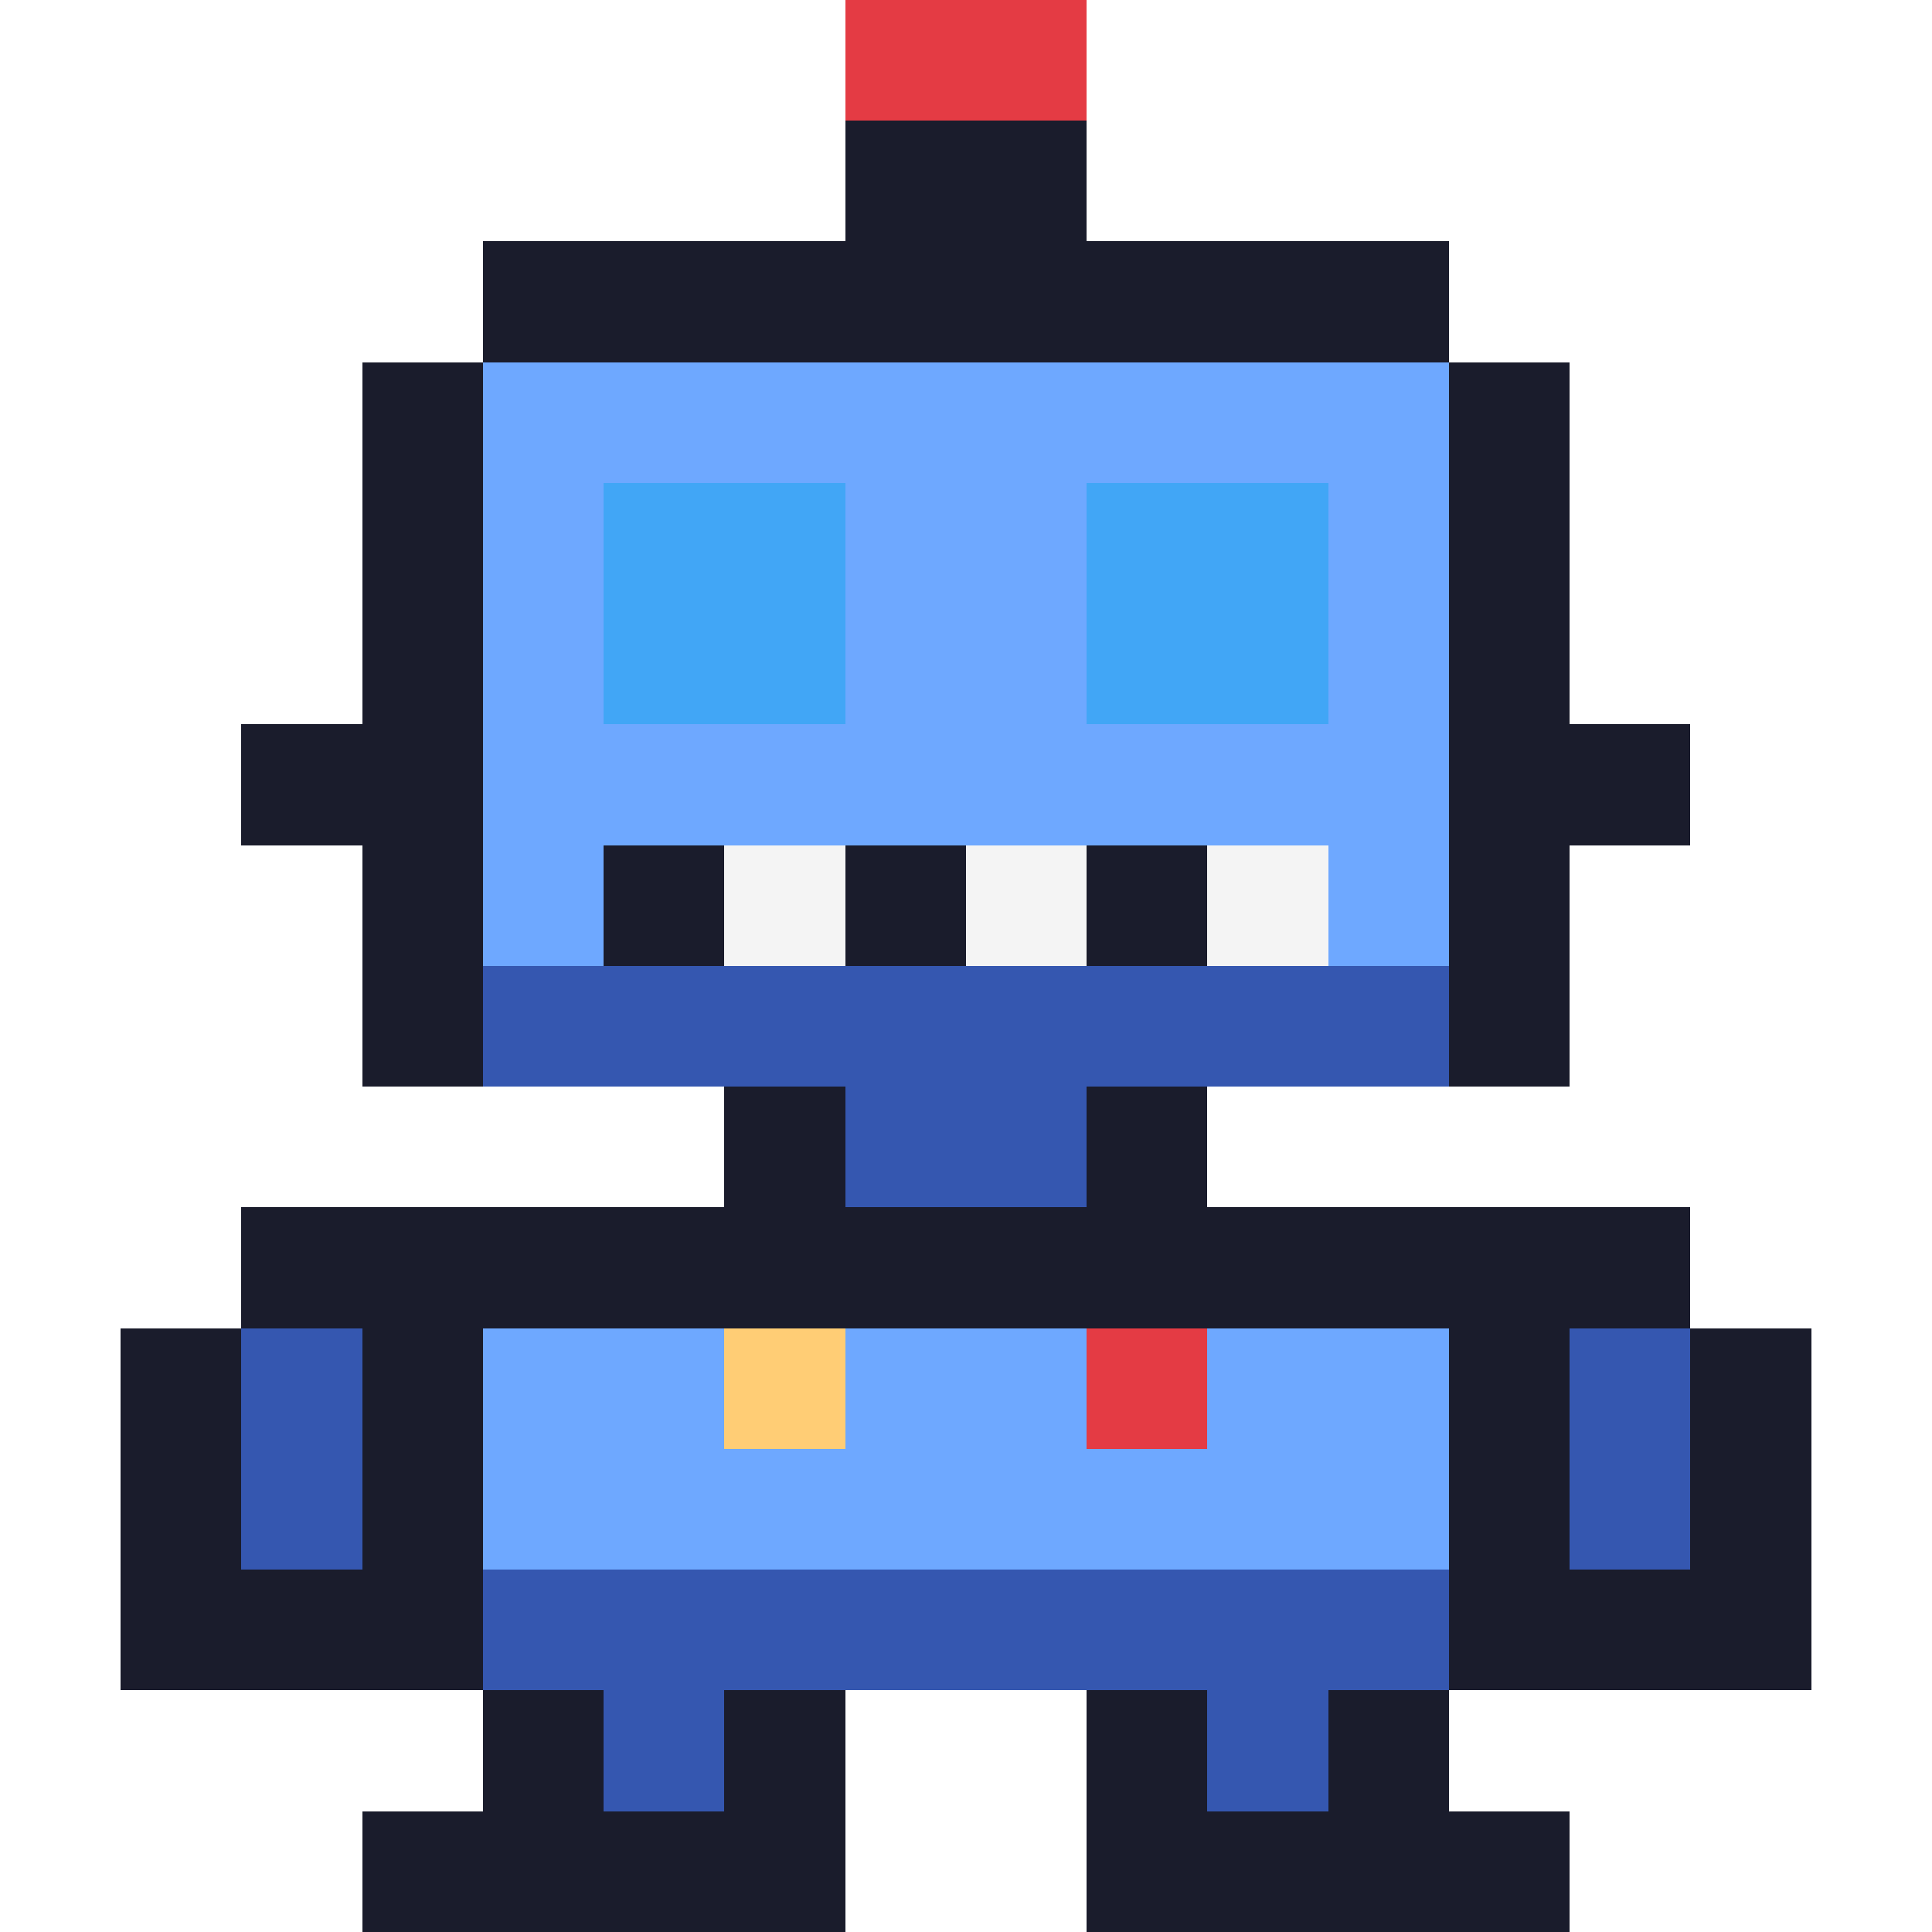
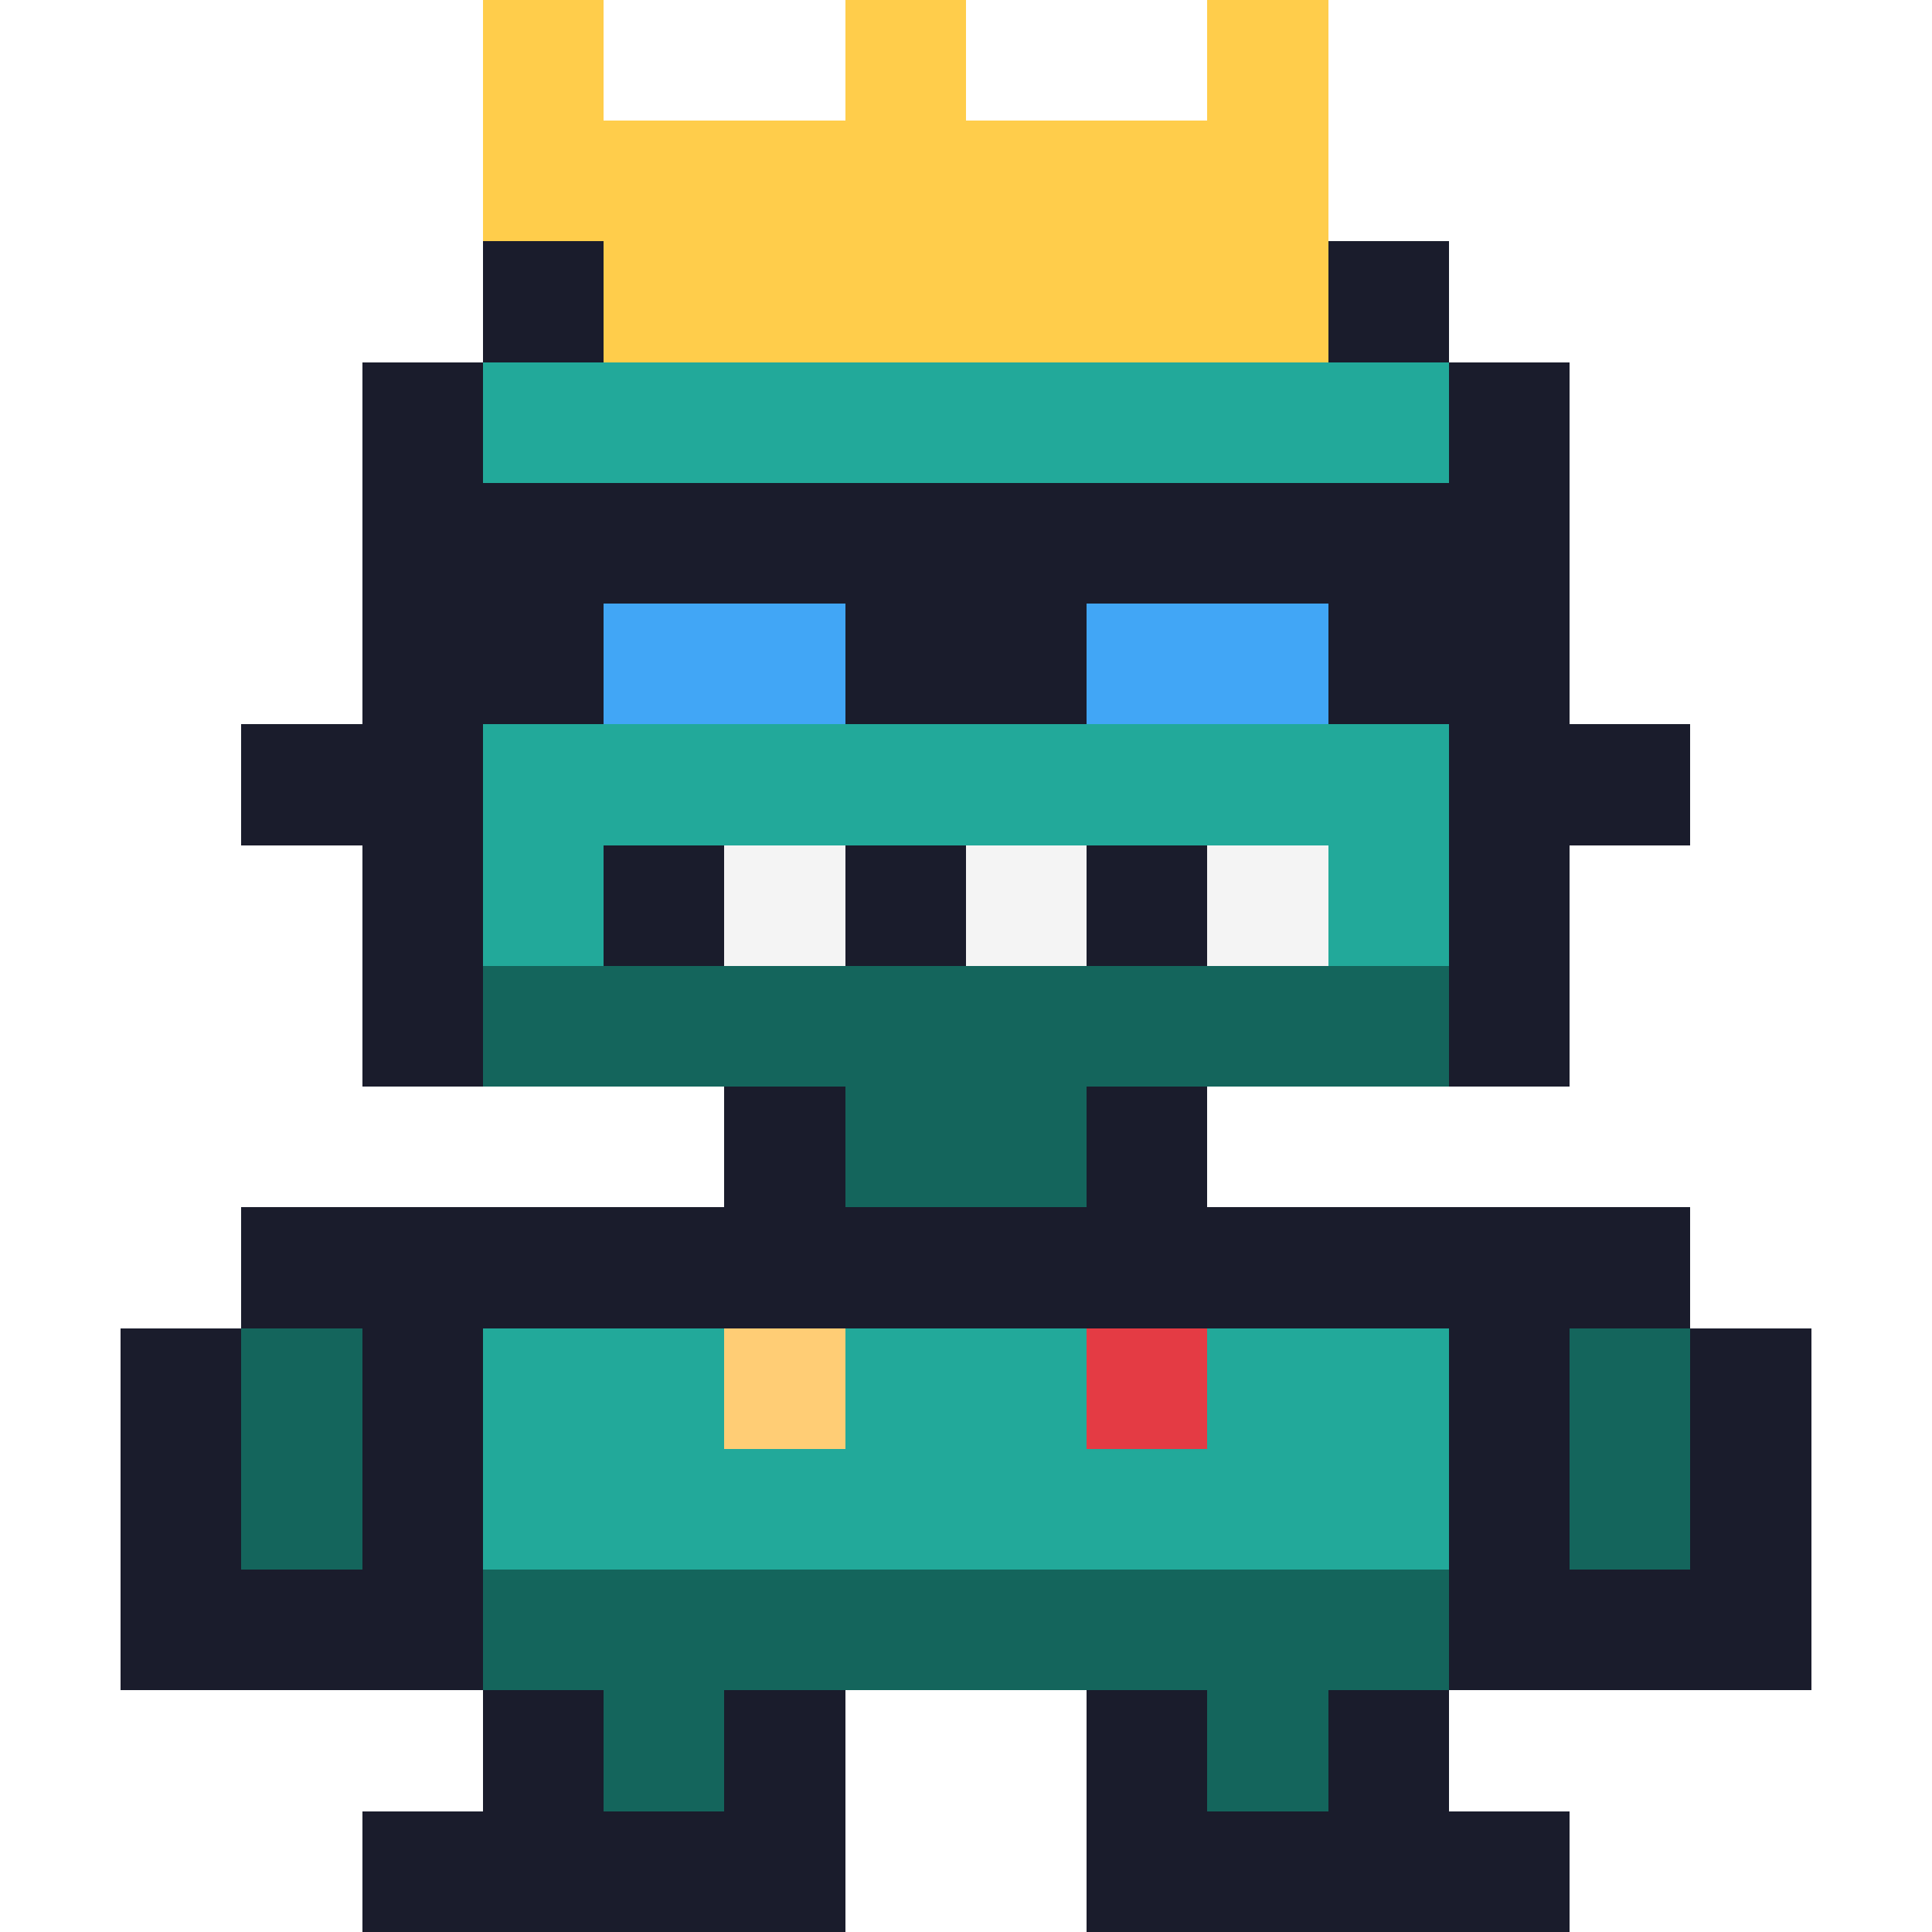
<svg xmlns="http://www.w3.org/2000/svg" viewBox="0 0 16 16" width="64" height="64" shape-rendering="crispEdges">
-   <rect x="7" y="0" width="2" height="1" fill="#e43b44" />
-   <rect x="7" y="1" width="2" height="1" fill="#1a1c2c" />
-   <rect x="4" y="2" width="8" height="1" fill="#1a1c2c" />
+   <rect x="4" y="0" width="1" height="1" fill="#ffcd4b" />
+   <rect x="7" y="0" width="1" height="1" fill="#ffcd4b" />
+   <rect x="10" y="0" width="1" height="1" fill="#ffcd4b" />
+   <rect x="4" y="1" width="7" height="1" fill="#ffcd4b" />
+   <rect x="4" y="2" width="1" height="1" fill="#1a1c2c" />
+   <rect x="5" y="2" width="6" height="1" fill="#ffcd4b" />
+   <rect x="11" y="2" width="1" height="1" fill="#1a1c2c" />
  <rect x="3" y="3" width="1" height="1" fill="#1a1c2c" />
-   <rect x="4" y="3" width="8" height="1" fill="#6ea8ff" />
+   <rect x="4" y="3" width="8" height="1" fill="#22a99a" />
  <rect x="12" y="3" width="1" height="1" fill="#1a1c2c" />
  <rect x="3" y="4" width="1" height="1" fill="#1a1c2c" />
-   <rect x="4" y="4" width="1" height="1" fill="#6ea8ff" />
-   <rect x="5" y="4" width="2" height="1" fill="#41a6f6" />
-   <rect x="7" y="4" width="2" height="1" fill="#6ea8ff" />
-   <rect x="9" y="4" width="2" height="1" fill="#41a6f6" />
-   <rect x="11" y="4" width="1" height="1" fill="#6ea8ff" />
+   <rect x="4" y="4" width="8" height="1" fill="#1a1c2c" />
  <rect x="12" y="4" width="1" height="1" fill="#1a1c2c" />
  <rect x="3" y="5" width="1" height="1" fill="#1a1c2c" />
-   <rect x="4" y="5" width="1" height="1" fill="#6ea8ff" />
+   <rect x="4" y="5" width="1" height="1" fill="#1a1c2c" />
  <rect x="5" y="5" width="2" height="1" fill="#41a6f6" />
-   <rect x="7" y="5" width="2" height="1" fill="#6ea8ff" />
+   <rect x="7" y="5" width="2" height="1" fill="#1a1c2c" />
  <rect x="9" y="5" width="2" height="1" fill="#41a6f6" />
-   <rect x="11" y="5" width="1" height="1" fill="#6ea8ff" />
+   <rect x="11" y="5" width="1" height="1" fill="#1a1c2c" />
  <rect x="12" y="5" width="1" height="1" fill="#1a1c2c" />
  <rect x="2" y="6" width="2" height="1" fill="#1a1c2c" />
-   <rect x="4" y="6" width="8" height="1" fill="#6ea8ff" />
+   <rect x="4" y="6" width="8" height="1" fill="#22a99a" />
  <rect x="12" y="6" width="2" height="1" fill="#1a1c2c" />
  <rect x="3" y="7" width="1" height="1" fill="#1a1c2c" />
-   <rect x="4" y="7" width="1" height="1" fill="#6ea8ff" />
+   <rect x="4" y="7" width="1" height="1" fill="#22a99a" />
  <rect x="5" y="7" width="1" height="1" fill="#1a1c2c" />
  <rect x="6" y="7" width="1" height="1" fill="#f4f4f4" />
  <rect x="7" y="7" width="1" height="1" fill="#1a1c2c" />
  <rect x="8" y="7" width="1" height="1" fill="#f4f4f4" />
  <rect x="9" y="7" width="1" height="1" fill="#1a1c2c" />
  <rect x="10" y="7" width="1" height="1" fill="#f4f4f4" />
-   <rect x="11" y="7" width="1" height="1" fill="#6ea8ff" />
+   <rect x="11" y="7" width="1" height="1" fill="#22a99a" />
  <rect x="12" y="7" width="1" height="1" fill="#1a1c2c" />
  <rect x="3" y="8" width="1" height="1" fill="#1a1c2c" />
-   <rect x="4" y="8" width="8" height="1" fill="#3557b0" />
+   <rect x="4" y="8" width="8" height="1" fill="#14655c" />
  <rect x="12" y="8" width="1" height="1" fill="#1a1c2c" />
  <rect x="6" y="9" width="1" height="1" fill="#1a1c2c" />
-   <rect x="7" y="9" width="2" height="1" fill="#3557b0" />
+   <rect x="7" y="9" width="2" height="1" fill="#14655c" />
  <rect x="9" y="9" width="1" height="1" fill="#1a1c2c" />
  <rect x="2" y="10" width="12" height="1" fill="#1a1c2c" />
  <rect x="1" y="11" width="1" height="1" fill="#1a1c2c" />
-   <rect x="2" y="11" width="1" height="1" fill="#3557b0" />
+   <rect x="2" y="11" width="1" height="1" fill="#14655c" />
  <rect x="3" y="11" width="1" height="1" fill="#1a1c2c" />
-   <rect x="4" y="11" width="2" height="1" fill="#6ea8ff" />
+   <rect x="4" y="11" width="2" height="1" fill="#22a99a" />
  <rect x="6" y="11" width="1" height="1" fill="#ffcd75" />
-   <rect x="7" y="11" width="2" height="1" fill="#6ea8ff" />
+   <rect x="7" y="11" width="2" height="1" fill="#22a99a" />
  <rect x="9" y="11" width="1" height="1" fill="#e43b44" />
-   <rect x="10" y="11" width="2" height="1" fill="#6ea8ff" />
+   <rect x="10" y="11" width="2" height="1" fill="#22a99a" />
  <rect x="12" y="11" width="1" height="1" fill="#1a1c2c" />
-   <rect x="13" y="11" width="1" height="1" fill="#3557b0" />
+   <rect x="13" y="11" width="1" height="1" fill="#14655c" />
  <rect x="14" y="11" width="1" height="1" fill="#1a1c2c" />
  <rect x="1" y="12" width="1" height="1" fill="#1a1c2c" />
-   <rect x="2" y="12" width="1" height="1" fill="#3557b0" />
+   <rect x="2" y="12" width="1" height="1" fill="#14655c" />
  <rect x="3" y="12" width="1" height="1" fill="#1a1c2c" />
-   <rect x="4" y="12" width="8" height="1" fill="#6ea8ff" />
+   <rect x="4" y="12" width="8" height="1" fill="#22a99a" />
  <rect x="12" y="12" width="1" height="1" fill="#1a1c2c" />
-   <rect x="13" y="12" width="1" height="1" fill="#3557b0" />
+   <rect x="13" y="12" width="1" height="1" fill="#14655c" />
  <rect x="14" y="12" width="1" height="1" fill="#1a1c2c" />
  <rect x="1" y="13" width="3" height="1" fill="#1a1c2c" />
-   <rect x="4" y="13" width="8" height="1" fill="#3557b0" />
+   <rect x="4" y="13" width="8" height="1" fill="#14655c" />
  <rect x="12" y="13" width="3" height="1" fill="#1a1c2c" />
  <rect x="4" y="14" width="1" height="1" fill="#1a1c2c" />
-   <rect x="5" y="14" width="1" height="1" fill="#3557b0" />
+   <rect x="5" y="14" width="1" height="1" fill="#14655c" />
  <rect x="6" y="14" width="1" height="1" fill="#1a1c2c" />
  <rect x="9" y="14" width="1" height="1" fill="#1a1c2c" />
-   <rect x="10" y="14" width="1" height="1" fill="#3557b0" />
+   <rect x="10" y="14" width="1" height="1" fill="#14655c" />
  <rect x="11" y="14" width="1" height="1" fill="#1a1c2c" />
  <rect x="3" y="15" width="4" height="1" fill="#1a1c2c" />
  <rect x="9" y="15" width="4" height="1" fill="#1a1c2c" />
</svg>
